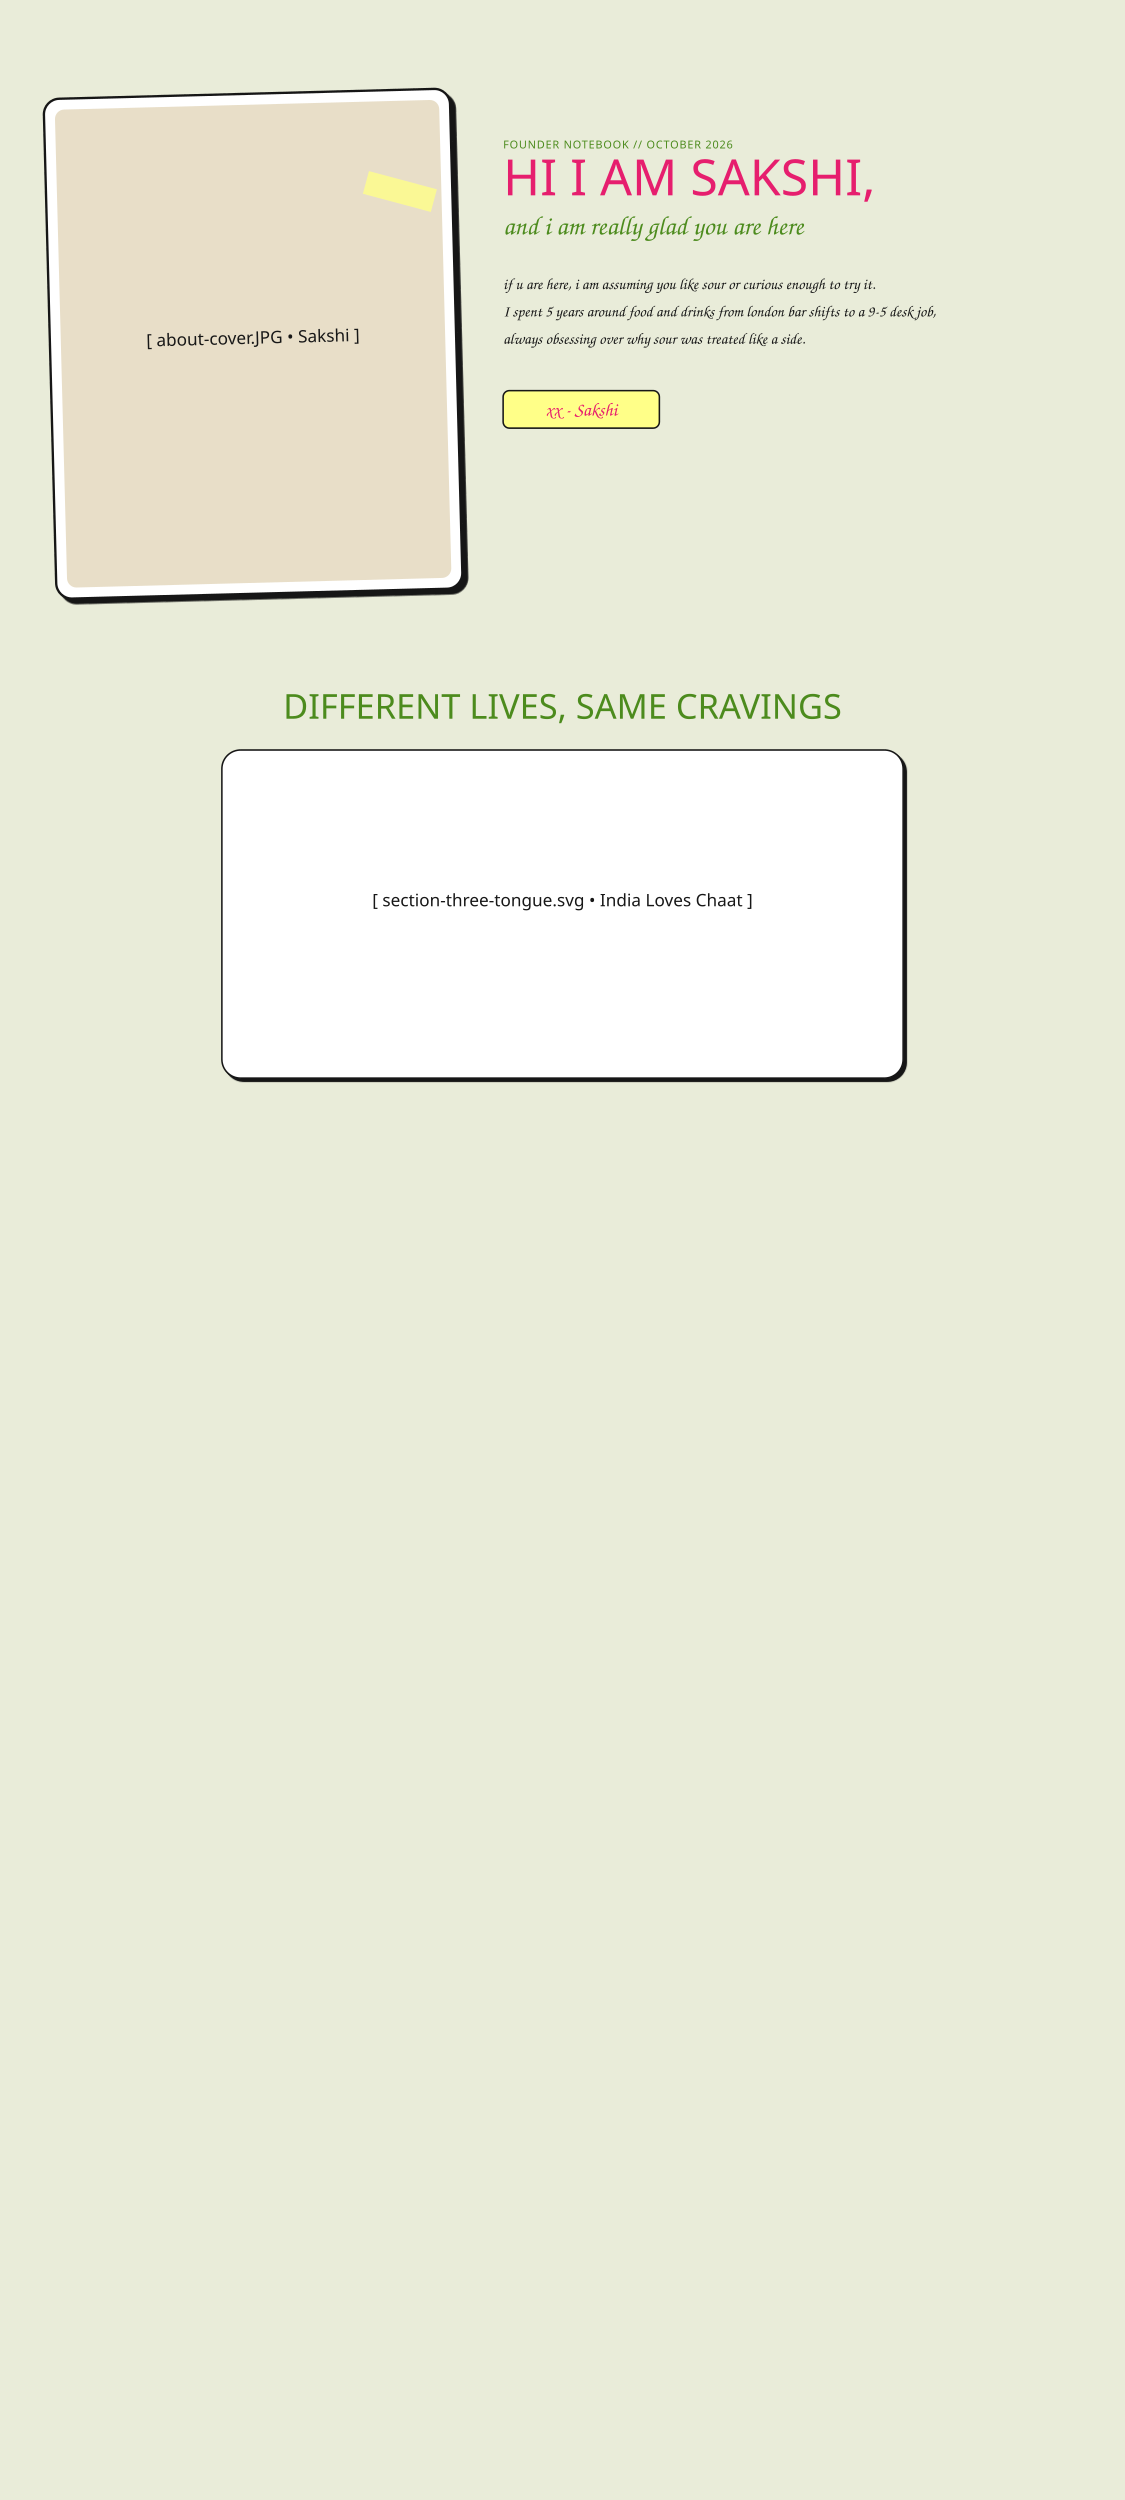
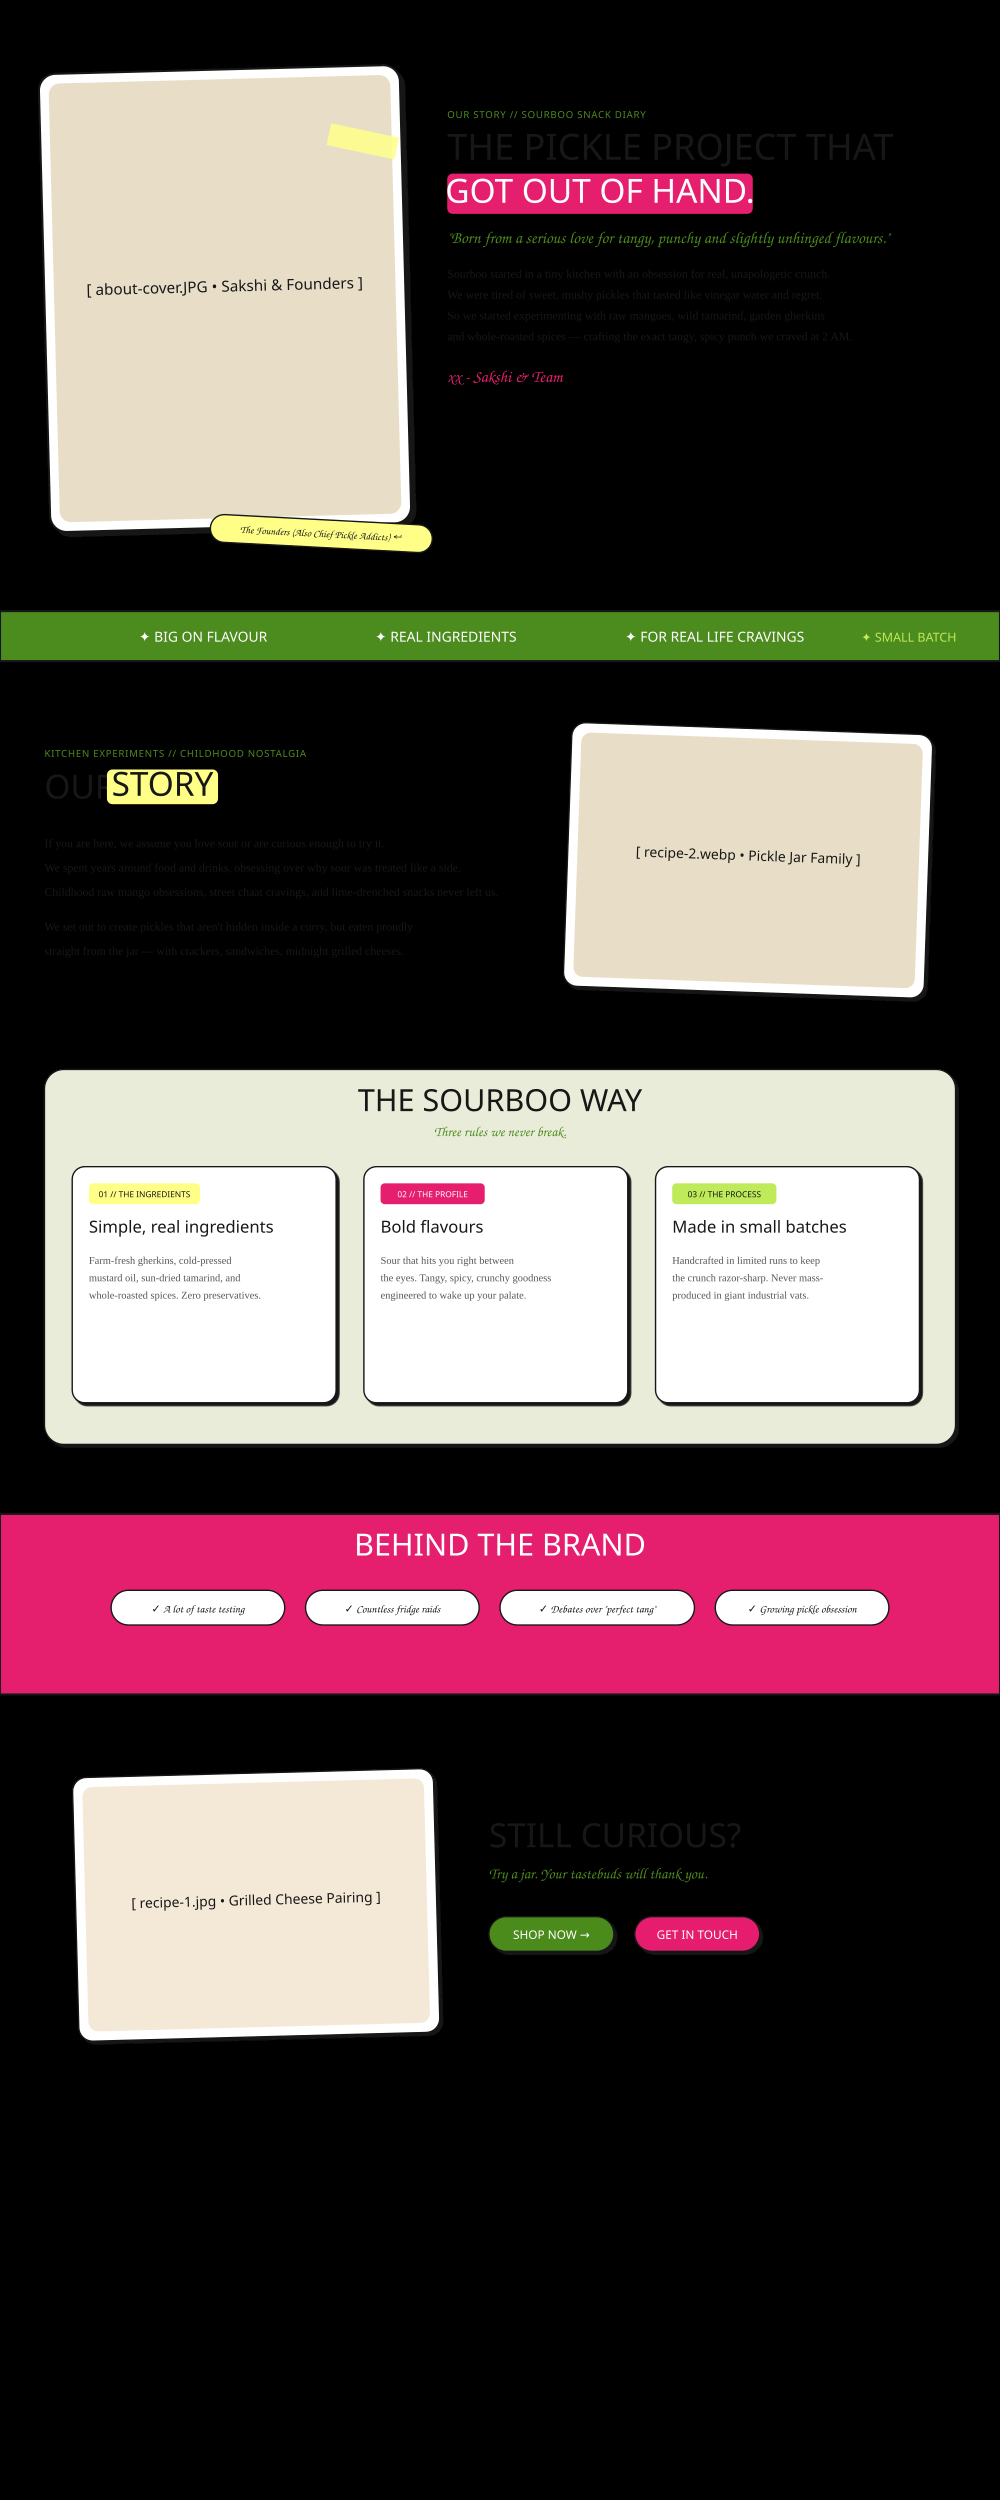
- <svg xmlns="http://www.w3.org/2000/svg" viewBox="0 0 1440 3200" width="1440" height="3200">
+ <svg xmlns="http://www.w3.org/2000/svg" viewBox="0 0 1440 3600" width="1440" height="3600">
  <defs>
    <style>
      @font-face { font-family: 'Coolvetica'; src: local('Coolvetica'), url('/coolvetica.ttf'); font-weight: normal; }
      @font-face { font-family: 'Rascal'; src: local('Rascal'), url('/rascal.ttf'); font-weight: normal; }
      @font-face { font-family: 'Schoolbell'; src: local('Schoolbell'), url('/Schoolbell-Regular.ttf'); font-weight: normal; }
      .text-coolvetica { font-family: 'Coolvetica', system-ui, sans-serif; }
      .text-rascal { font-family: 'Rascal', cursive, sans-serif; }
      .text-schoolbell { font-family: 'Schoolbell', cursive, sans-serif; }
      .stroke-charcoal { stroke: #171717; stroke-width: 2px; }
      .stroke-charcoal-thick { stroke: #171717; stroke-width: 3px; }
      .stroke-charcoal-heavy { stroke: #171717; stroke-width: 4px; }
      .shadow-hard { filter: drop-shadow(4px 4px 0px #171717); }
      .shadow-hard-lg { filter: drop-shadow(6px 6px 0px #171717); }
    </style>
  </defs>
-   <g id="Artboard_Desktop_About_1440x3200">
-     <rect width="1440" height="3200" fill="#E9ECD9" />
-     <g id="About_Cover_Feature" transform="translate(64, 120)">
+   <g id="Artboard_Desktop_About_1440x3600">
+     <rect width="1440" height="3600" fill="undefined" />
+     <g id="About_Cover_Feature" transform="translate(64, 100)">
      <g id="Founder_Portrait">
-         <rect width="520" height="640" rx="20" fill="#FFFFFF" class="stroke-charcoal-thick shadow-hard-lg" transform="rotate(-1.5, 260, 320)" />
-         <rect x="14" y="14" width="492" height="612" rx="12" fill="#E8DEC8" transform="rotate(-1.5, 260, 320)" />
-         <text x="260" y="320" text-anchor="middle" fill="#171717" font-size="22" class="text-coolvetica" transform="rotate(-1.5, 260, 320)">[ about-cover.JPG • Sakshi ]</text>
-         <rect x="420" y="-10" width="90" height="30" fill="#FFFF88" opacity="0.8" transform="rotate(15)" />
+         <rect width="520" height="660" rx="24" fill="#FFFFFF" class="stroke-charcoal-thick shadow-hard-lg" transform="rotate(-1.5, 260, 330)" />
+         <rect x="14" y="14" width="492" height="632" rx="16" fill="#E8DEC8" transform="rotate(-1.5, 260, 330)" />
+         <text x="260" y="320" text-anchor="middle" fill="#171717" font-size="22" class="text-coolvetica" transform="rotate(-1.5, 260, 330)">[ about-cover.JPG • Sakshi &amp; Founders ]</text>
+         <rect x="420" y="-10" width="100" height="32" fill="#FFFF88" opacity="0.85" transform="rotate(12)" />
+         <g transform="translate(240, 640) rotate(3)">
+           <rect width="320" height="40" rx="20" fill="#FFFF88" class="stroke-charcoal shadow-hard-sm" />
+           <text x="160" y="25" text-anchor="middle" fill="#171717" font-size="15" class="text-schoolbell">The Founders (Also Chief Pickle Addicts) ↵</text>
+         </g>
      </g>
      <g id="Founder_Letter" transform="translate(580, 40)">
-         <text x="0" y="30" fill="#4C8B1D" font-size="14" class="text-coolvetica" letter-spacing="1">FOUNDER NOTEBOOK // OCTOBER 2026</text>
-         <text x="0" y="90" fill="#E61E6E" font-size="64" class="text-coolvetica">HI I AM SAKSHI,</text>
-         <text x="0" y="140" fill="#4C8B1D" font-size="34" class="text-schoolbell">and i am really glad you are here</text>
-         <text x="0" y="210" fill="#171717" font-size="20" class="text-schoolbell">if u are here, i am assuming you like sour or curious enough to try it.</text>
-         <text x="0" y="245" fill="#171717" font-size="20" class="text-schoolbell">I spent 5 years around food and drinks from london bar shifts to a 9-5 desk job,</text>
-         <text x="0" y="280" fill="#171717" font-size="20" class="text-schoolbell">always obsessing over why sour was treated like a side.</text>
-         <g transform="translate(0, 340)">
-           <rect width="200" height="48" rx="8" fill="#FFFF88" class="stroke-charcoal" />
-           <text x="100" y="32" text-anchor="middle" fill="#E61E6E" font-size="24" class="text-schoolbell">xx - Sakshi</text>
+         <text x="0" y="30" fill="#4C8B1D" font-size="14" class="text-coolvetica" letter-spacing="1">OUR STORY // SOURBOO SNACK DIARY</text>
+         <text x="0" y="90" fill="#171717" font-size="52" class="text-coolvetica">THE PICKLE PROJECT THAT</text>
+         <rect x="0" y="110" width="440" height="58" rx="8" fill="#E61E6E" />
+         <text x="220" y="152" text-anchor="middle" fill="#FFFFFF" font-size="48" class="text-coolvetica">GOT OUT OF HAND.</text>
+         <text x="0" y="210" fill="#4C8B1D" font-size="24" class="text-schoolbell">"Born from a serious love for tangy, punchy and slightly unhinged flavours."</text>
+         <text x="0" y="260" fill="#171717" font-size="17" class="text-sans">Sourboo started in a tiny kitchen with an obsession for real, unapologetic crunch.</text>
+         <text x="0" y="290" fill="#171717" font-size="17" class="text-sans">We were tired of sweet, mushy pickles that tasted like vinegar water and regret.</text>
+         <text x="0" y="320" fill="#171717" font-size="17" class="text-sans">So we started experimenting with raw mangoes, wild tamarind, garden gherkins</text>
+         <text x="0" y="350" fill="#171717" font-size="17" class="text-sans">and whole-roasted spices — crafting the exact tangy, spicy punch we craved at 2 AM.</text>
+         <text x="0" y="410" fill="#E61E6E" font-size="24" class="text-schoolbell">xx - Sakshi &amp; Team</text>
+       </g>
+     </g>
+     <g id="Value_Props_Bar" transform="translate(0, 880)">
+       <rect width="1440" height="72" fill="#4C8B1D" class="stroke-charcoal-thick" />
+       <text x="200" y="44" fill="#FFFFFF" font-size="20" class="text-coolvetica">✦ BIG ON FLAVOUR</text>
+       <text x="540" y="44" fill="#FFFFFF" font-size="20" class="text-coolvetica">✦ REAL INGREDIENTS</text>
+       <text x="900" y="44" fill="#FFFFFF" font-size="20" class="text-coolvetica">✦ FOR REAL LIFE CRAVINGS</text>
+       <text x="1240" y="44" fill="#BFEA5A" font-size="18" class="text-coolvetica">✦ SMALL BATCH</text>
+     </g>
+     <g id="Our_Story_Section" transform="translate(64, 1020)">
+       <g transform="translate(0, 40)">
+         <text x="0" y="30" fill="#4C8B1D" font-size="14" class="text-coolvetica" letter-spacing="1">KITCHEN EXPERIMENTS // CHILDHOOD NOSTALGIA</text>
+         <text x="0" y="90" fill="#171717" font-size="48" class="text-coolvetica">OUR </text>
+         <rect x="90" y="48" width="160" height="50" rx="8" fill="#FFFF88" />
+         <text x="170" y="86" text-anchor="middle" fill="#171717" font-size="48" class="text-coolvetica">STORY</text>
+         <text x="0" y="160" fill="#171717" font-size="17" class="text-sans">If you are here, we assume you love sour or are curious enough to try it.</text>
+         <text x="0" y="195" fill="#171717" font-size="17" class="text-sans">We spent years around food and drinks, obsessing over why sour was treated like a side.</text>
+         <text x="0" y="230" fill="#171717" font-size="17" class="text-sans">Childhood raw mango obsessions, street chaat cravings, and lime-drenched snacks never left us.</text>
+         <text x="0" y="280" fill="#171717" font-size="17" class="text-sans">We set out to create pickles that aren't hidden inside a curry, but eaten proudly</text>
+         <text x="0" y="315" fill="#171717" font-size="17" class="text-sans">straight from the jar — with crackers, sandwiches, midnight grilled cheeses.</text>
+       </g>
+       <g transform="translate(760, 20) rotate(2)">
+         <rect width="520" height="380" rx="20" fill="#FFFFFF" class="stroke-charcoal shadow-hard" />
+         <rect x="14" y="14" width="492" height="352" rx="14" fill="#E8DEC8" />
+         <text x="260" y="190" text-anchor="middle" fill="#171717" font-size="20" class="text-coolvetica">[ recipe-2.webp • Pickle Jar Family ]</text>
+       </g>
+     </g>
+     <g id="The_Sourboo_Way" transform="translate(64, 1540)">
+       <rect width="1312" height="540" rx="28" fill="#E9ECD9" class="stroke-charcoal shadow-hard" />
+       <text x="656" y="60" text-anchor="middle" fill="#171717" font-size="44" class="text-coolvetica">THE SOURBOO WAY</text>
+       <text x="656" y="96" text-anchor="middle" fill="#4C8B1D" font-size="20" class="text-schoolbell">Three rules we never break.</text>
+       <g transform="translate(40, 140)">
+         <rect width="380" height="340" rx="18" fill="#FFFFFF" class="stroke-charcoal shadow-hard" />
+         <rect x="24" y="24" width="160" height="30" rx="6" fill="#FFFF88" />
+         <text x="104" y="44" text-anchor="middle" fill="#171717" font-size="12" class="text-coolvetica">01 // THE INGREDIENTS</text>
+         <text x="24" y="95" fill="#171717" font-size="24" class="text-coolvetica">Simple, real ingredients</text>
+         <text x="24" y="140" fill="#555555" font-size="15" class="text-sans">Farm-fresh gherkins, cold-pressed</text>
+         <text x="24" y="165" fill="#555555" font-size="15" class="text-sans">mustard oil, sun-dried tamarind, and</text>
+         <text x="24" y="190" fill="#555555" font-size="15" class="text-sans">whole-roasted spices. Zero preservatives.</text>
+         <rect x="420" width="380" height="340" rx="18" fill="#FFFFFF" class="stroke-charcoal shadow-hard" />
+         <rect x="444" y="24" width="150" height="30" rx="6" fill="#E61E6E" />
+         <text x="519" y="44" text-anchor="middle" fill="#FFFFFF" font-size="12" class="text-coolvetica">02 // THE PROFILE</text>
+         <text x="444" y="95" fill="#171717" font-size="24" class="text-coolvetica">Bold flavours</text>
+         <text x="444" y="140" fill="#555555" font-size="15" class="text-sans">Sour that hits you right between</text>
+         <text x="444" y="165" fill="#555555" font-size="15" class="text-sans">the eyes. Tangy, spicy, crunchy goodness</text>
+         <text x="444" y="190" fill="#555555" font-size="15" class="text-sans">engineered to wake up your palate.</text>
+         <rect x="840" width="380" height="340" rx="18" fill="#FFFFFF" class="stroke-charcoal shadow-hard" />
+         <rect x="864" y="24" width="150" height="30" rx="6" fill="#BFEA5A" />
+         <text x="939" y="44" text-anchor="middle" fill="#171717" font-size="12" class="text-coolvetica">03 // THE PROCESS</text>
+         <text x="864" y="95" fill="#171717" font-size="24" class="text-coolvetica">Made in small batches</text>
+         <text x="864" y="140" fill="#555555" font-size="15" class="text-sans">Handcrafted in limited runs to keep</text>
+         <text x="864" y="165" fill="#555555" font-size="15" class="text-sans">the crunch razor-sharp. Never mass-</text>
+         <text x="864" y="190" fill="#555555" font-size="15" class="text-sans">produced in giant industrial vats.</text>
+       </g>
+     </g>
+     <g id="Behind_The_Brand_Banner" transform="translate(0, 2180)">
+       <rect width="1440" height="260" fill="#E61E6E" class="stroke-charcoal-thick" />
+       <text x="720" y="60" text-anchor="middle" fill="#FFFFFF" font-size="44" class="text-coolvetica">BEHIND THE BRAND</text>
+       <g transform="translate(160, 110)">
+         <rect width="250" height="50" rx="25" fill="#FFFFFF" class="stroke-charcoal shadow-hard-sm" />
+         <text x="125" y="32" text-anchor="middle" fill="#171717" font-size="16" class="text-schoolbell">✓ A lot of taste testing</text>
+         <rect x="280" width="250" height="50" rx="25" fill="#FFFFFF" class="stroke-charcoal shadow-hard-sm" />
+         <text x="405" y="32" text-anchor="middle" fill="#171717" font-size="16" class="text-schoolbell">✓ Countless fridge raids</text>
+         <rect x="560" width="280" height="50" rx="25" fill="#FFFFFF" class="stroke-charcoal shadow-hard-sm" />
+         <text x="700" y="32" text-anchor="middle" fill="#171717" font-size="16" class="text-schoolbell">✓ Debates over "perfect tang"</text>
+         <rect x="870" width="250" height="50" rx="25" fill="#FFFFFF" class="stroke-charcoal shadow-hard-sm" />
+         <text x="995" y="32" text-anchor="middle" fill="#171717" font-size="16" class="text-schoolbell">✓ Growing pickle obsession</text>
+       </g>
+     </g>
+     <g id="About_Closing_Section" transform="translate(64, 2560)">
+       <g transform="translate(40, 0) rotate(-1.5)">
+         <rect width="520" height="380" rx="20" fill="#FFFFFF" class="stroke-charcoal shadow-hard" />
+         <rect x="14" y="14" width="492" height="352" rx="14" fill="#F4E8D6" />
+         <text x="260" y="190" text-anchor="middle" fill="#171717" font-size="20" class="text-coolvetica">[ recipe-1.jpg • Grilled Cheese Pairing ]</text>
+       </g>
+       <g transform="translate(640, 50)">
+         <text x="0" y="50" fill="#171717" font-size="48" class="text-coolvetica">STILL CURIOUS?</text>
+         <text x="0" y="95" fill="#4C8B1D" font-size="22" class="text-schoolbell">Try a jar. Your tastebuds will thank you.</text>
+         <g transform="translate(0, 150)">
+           <rect width="180" height="50" rx="25" fill="#4C8B1D" class="stroke-charcoal shadow-hard" />
+           <text x="90" y="32" text-anchor="middle" fill="#FFFFFF" font-size="17" class="text-coolvetica">SHOP NOW →</text>
+           <rect x="210" width="180" height="50" rx="25" fill="#E61E6E" class="stroke-charcoal shadow-hard" />
+           <text x="300" y="32" text-anchor="middle" fill="#FFFFFF" font-size="17" class="text-coolvetica">GET IN TOUCH</text>
        </g>
      </g>
    </g>
-     <g id="Tongue_Flavor_Map" transform="translate(64, 880)">
-       <text x="656" y="40" text-anchor="middle" fill="#4C8B1D" font-size="44" class="text-coolvetica">DIFFERENT LIVES, SAME CRAVINGS</text>
-       <rect x="220" y="80" width="872" height="420" rx="24" fill="#FFFFFF" class="stroke-charcoal shadow-hard" />
-       <text x="656" y="280" text-anchor="middle" fill="#171717" font-size="22" class="text-coolvetica">[ section-three-tongue.svg • India Loves Chaat ]</text>
-     </g>
  </g>
</svg>
